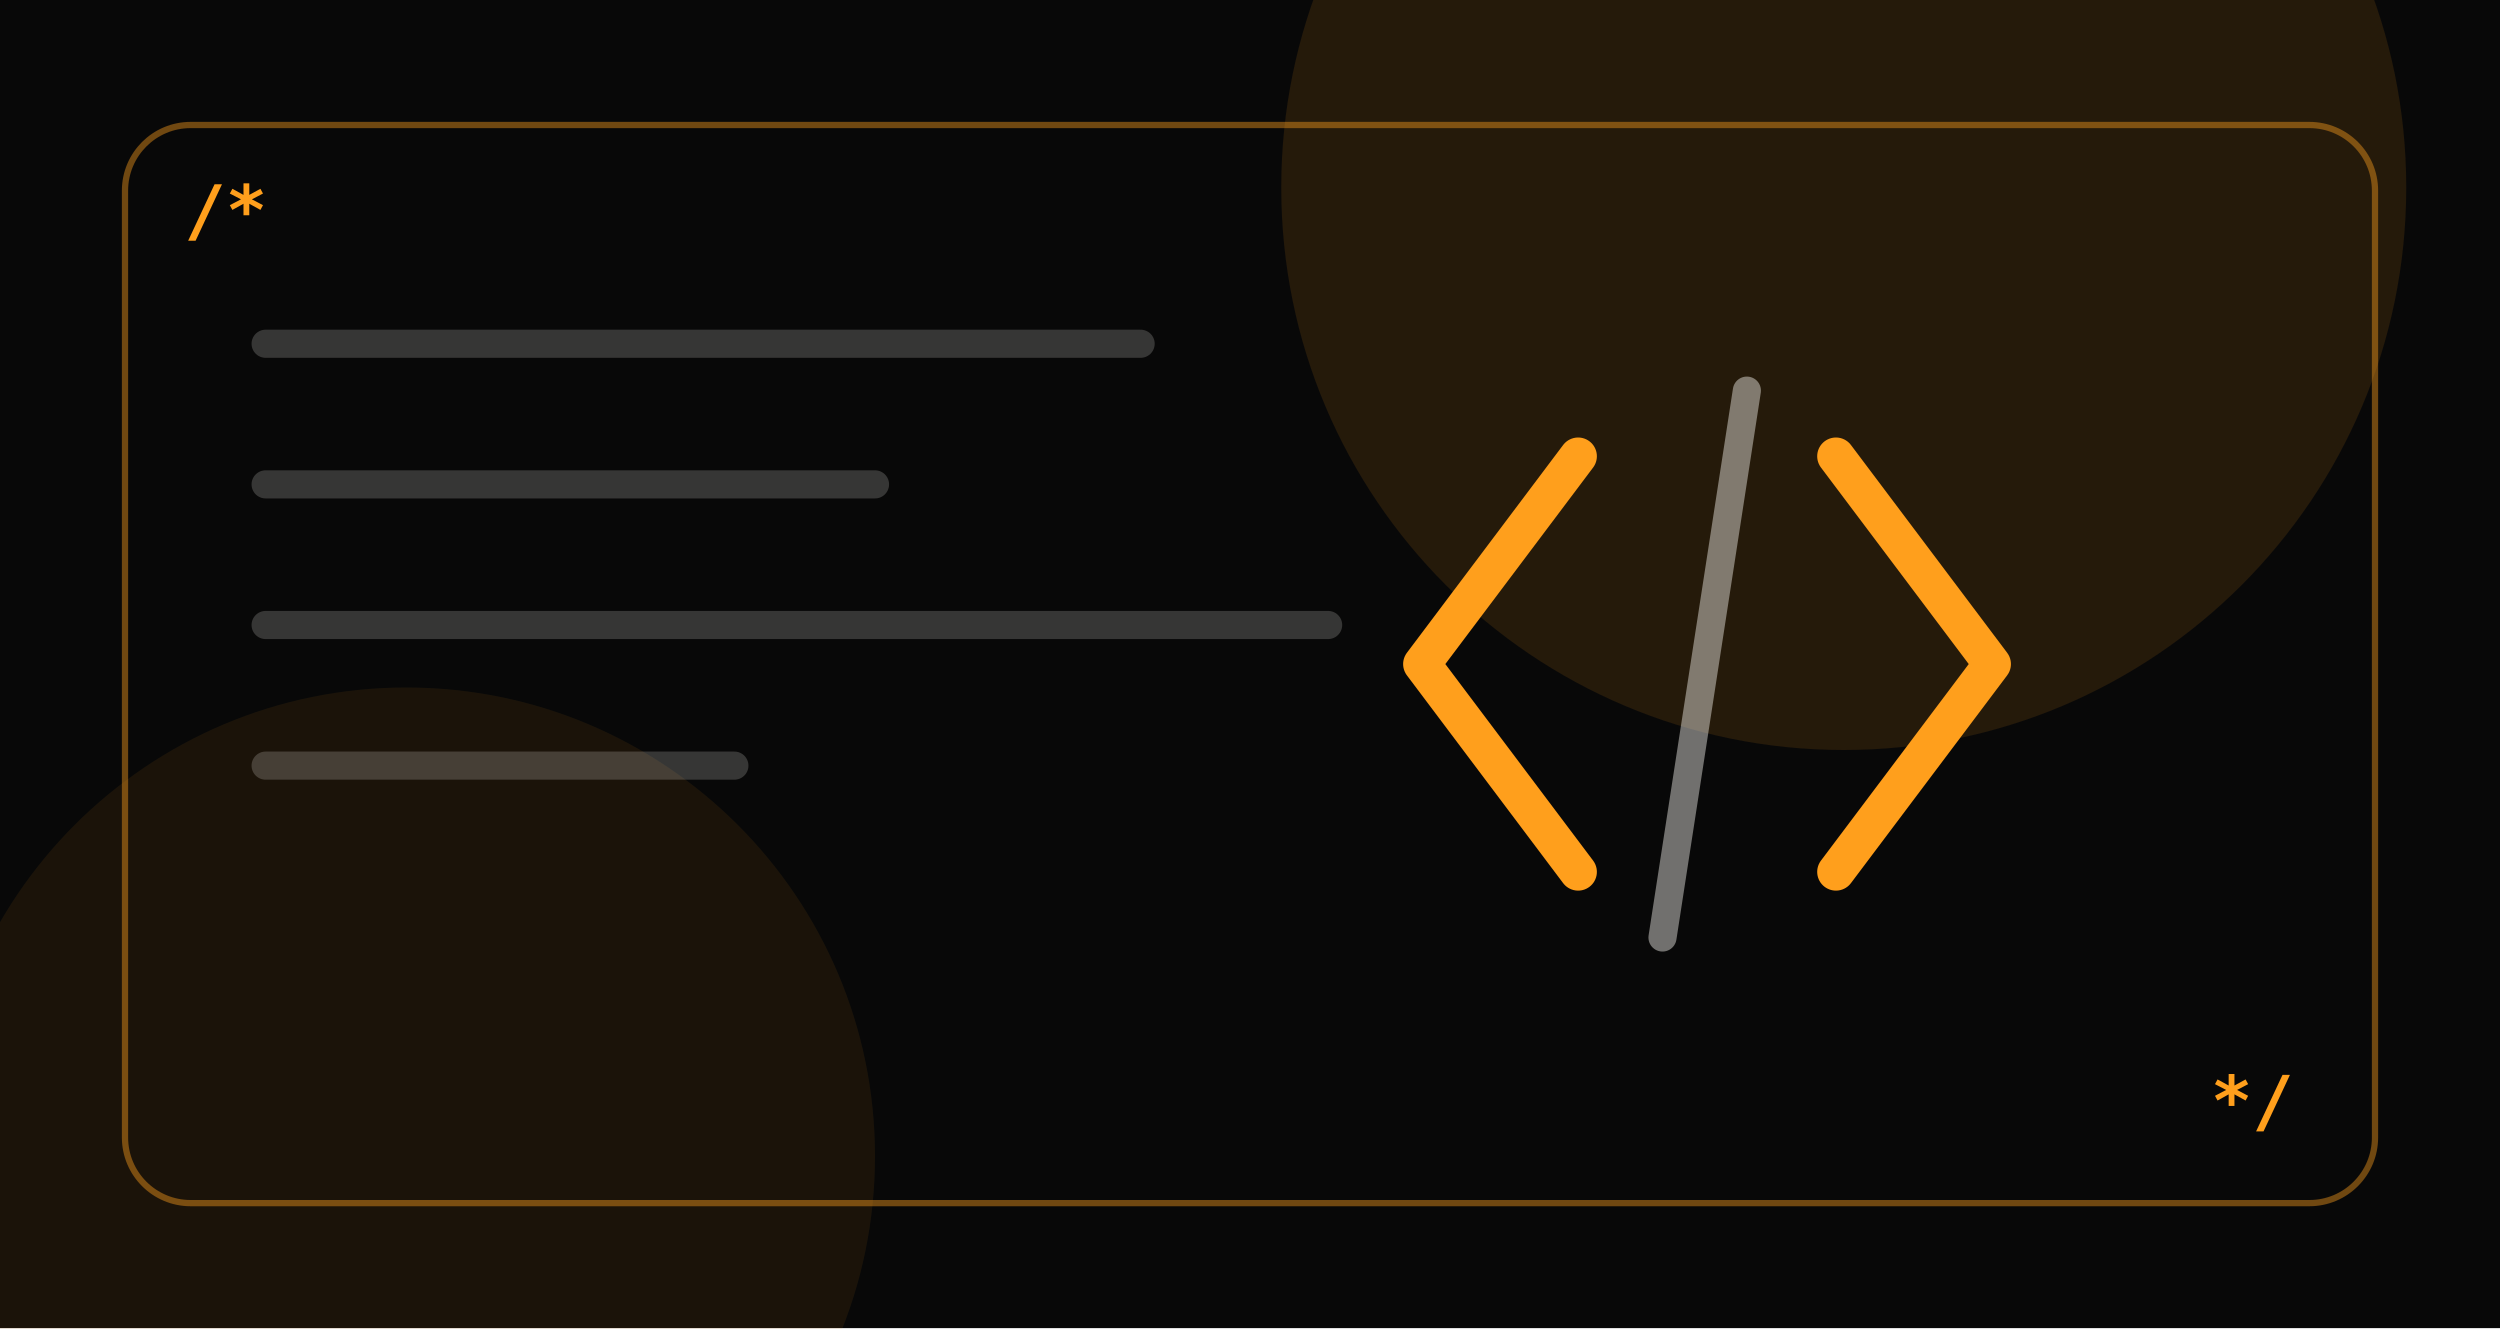
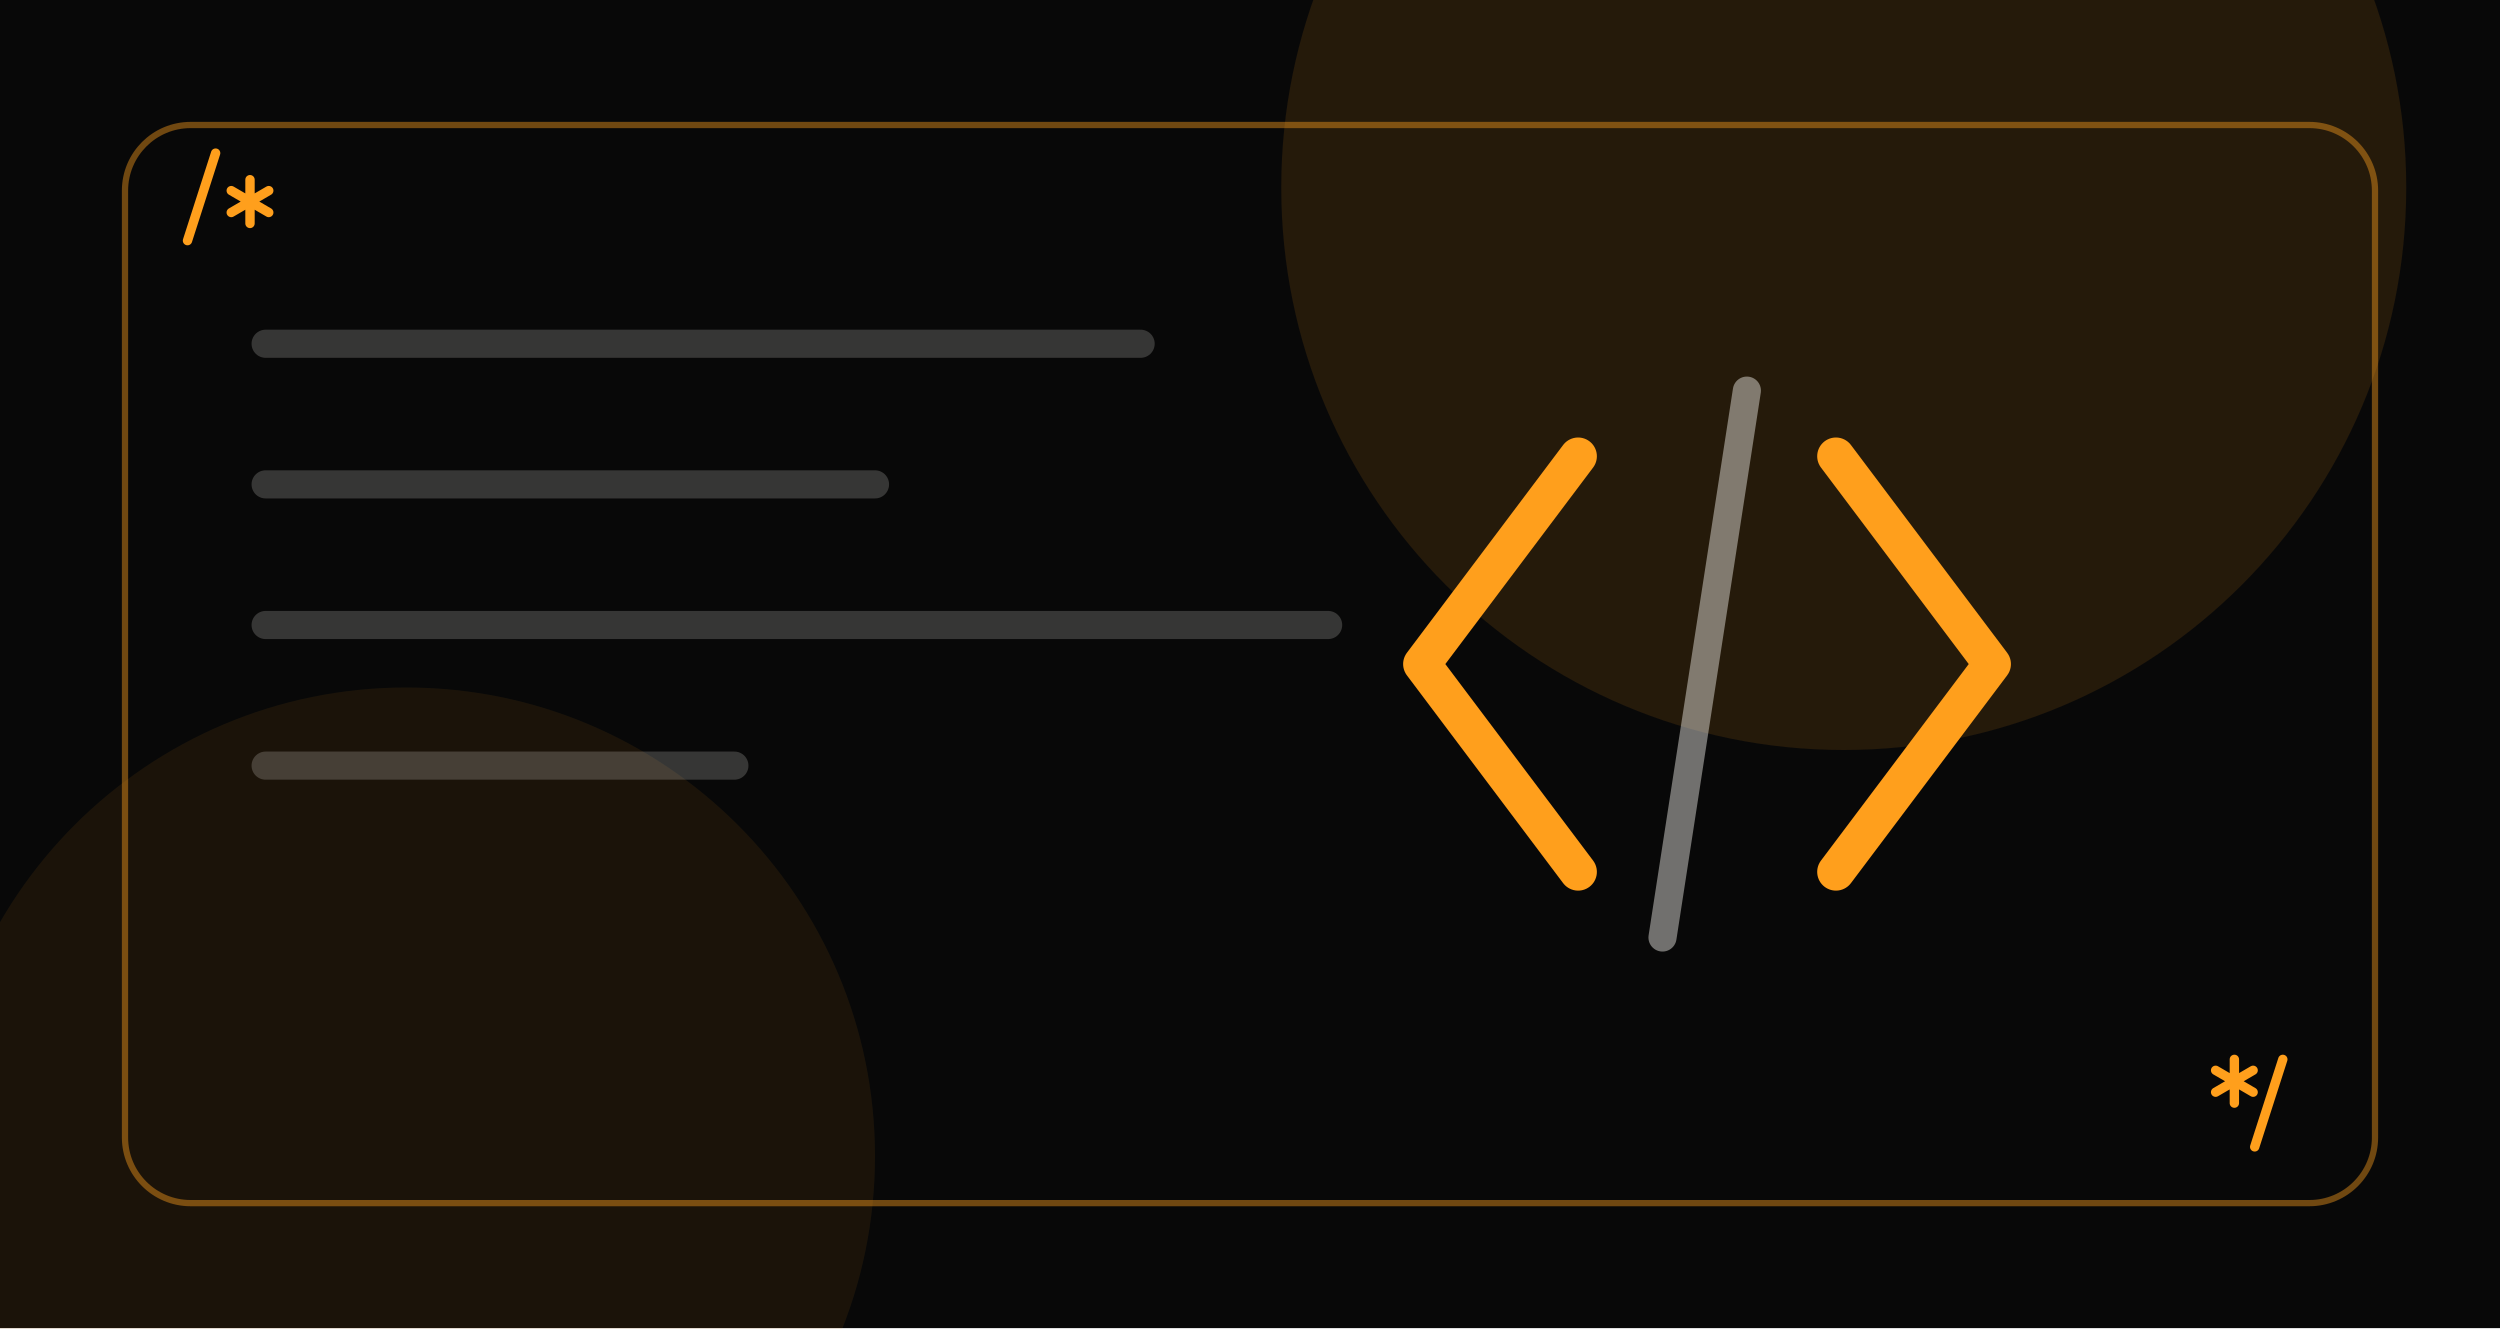
<svg xmlns="http://www.w3.org/2000/svg" viewBox="0 0 1600 850" role="img" aria-labelledby="title desc">
  <rect width="1600" height="850" fill="#080808" />
  <circle cx="1180" cy="120" r="360" fill="#ff9f1c" opacity="0.12" />
  <circle cx="260" cy="740" r="300" fill="#ff9f1c" opacity="0.08" />
  <path d="M170 220h560M170 310h390M170 400h680M170 490h300" stroke="#f2f0ea" stroke-width="18" stroke-linecap="round" opacity="0.2" />
  <path d="M1010 292 910 425l100 133M1175 292l100 133-100 133" fill="none" stroke="#ff9f1c" stroke-width="24" stroke-linecap="round" stroke-linejoin="round" />
  <path d="M1118 250 1064 600" stroke="#f2f0ea" stroke-width="18" stroke-linecap="round" opacity="0.45" />
  <rect x="80" y="80" width="1440" height="690" rx="42" fill="none" stroke="#ff9f1c" stroke-width="4" opacity="0.42" />
-   <text x="118" y="150" fill="#ff9f1c" font-family="ui-monospace, SFMono-Regular, Menlo, Consolas, monospace" font-size="44" font-weight="700">/*</text>
-   <text x="1415" y="720" fill="#ff9f1c" font-family="ui-monospace, SFMono-Regular, Menlo, Consolas, monospace" font-size="44" font-weight="700">*/</text>
+   <path d="m120 154 18-56m22 17v28m-12-21 24 14m0-14-24 14" fill="none" stroke="#ff9f1c" stroke-width="6" stroke-linecap="round" />
+   <path d="m1418 685 24 14m0-14-24 14m12-21v28m31-28-18 56" fill="none" stroke="#ff9f1c" stroke-width="6" stroke-linecap="round" />
</svg>
